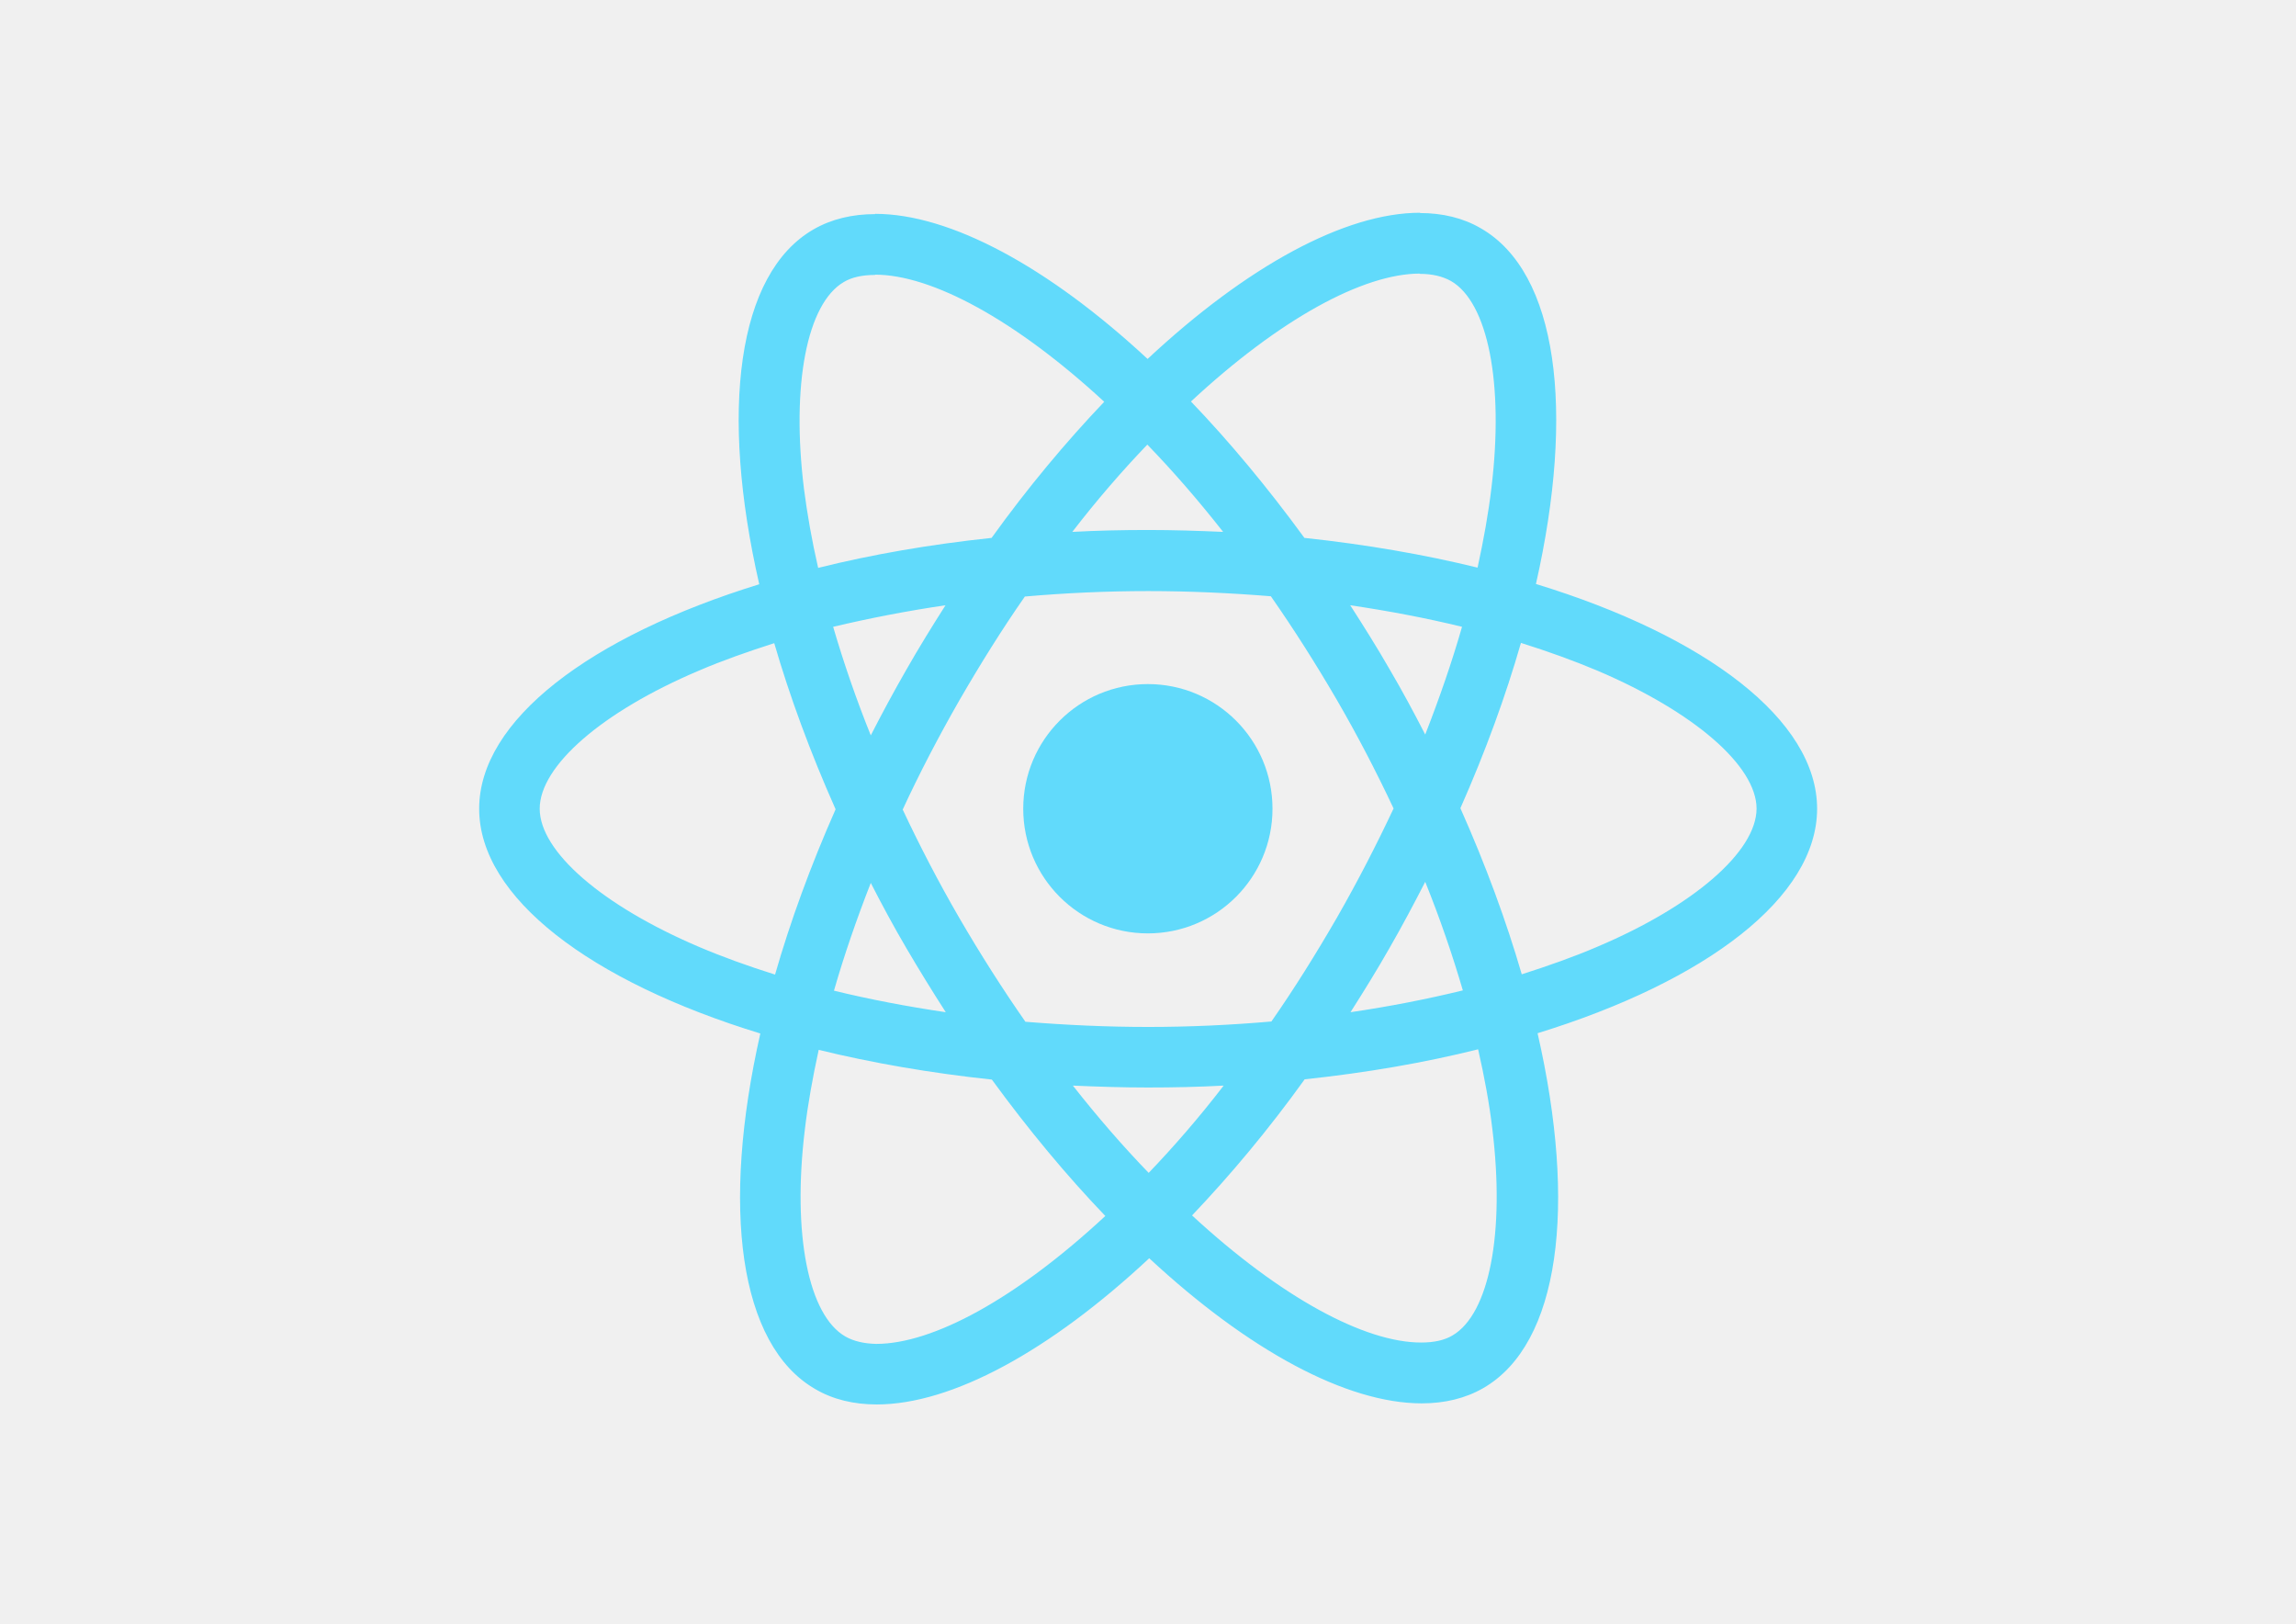
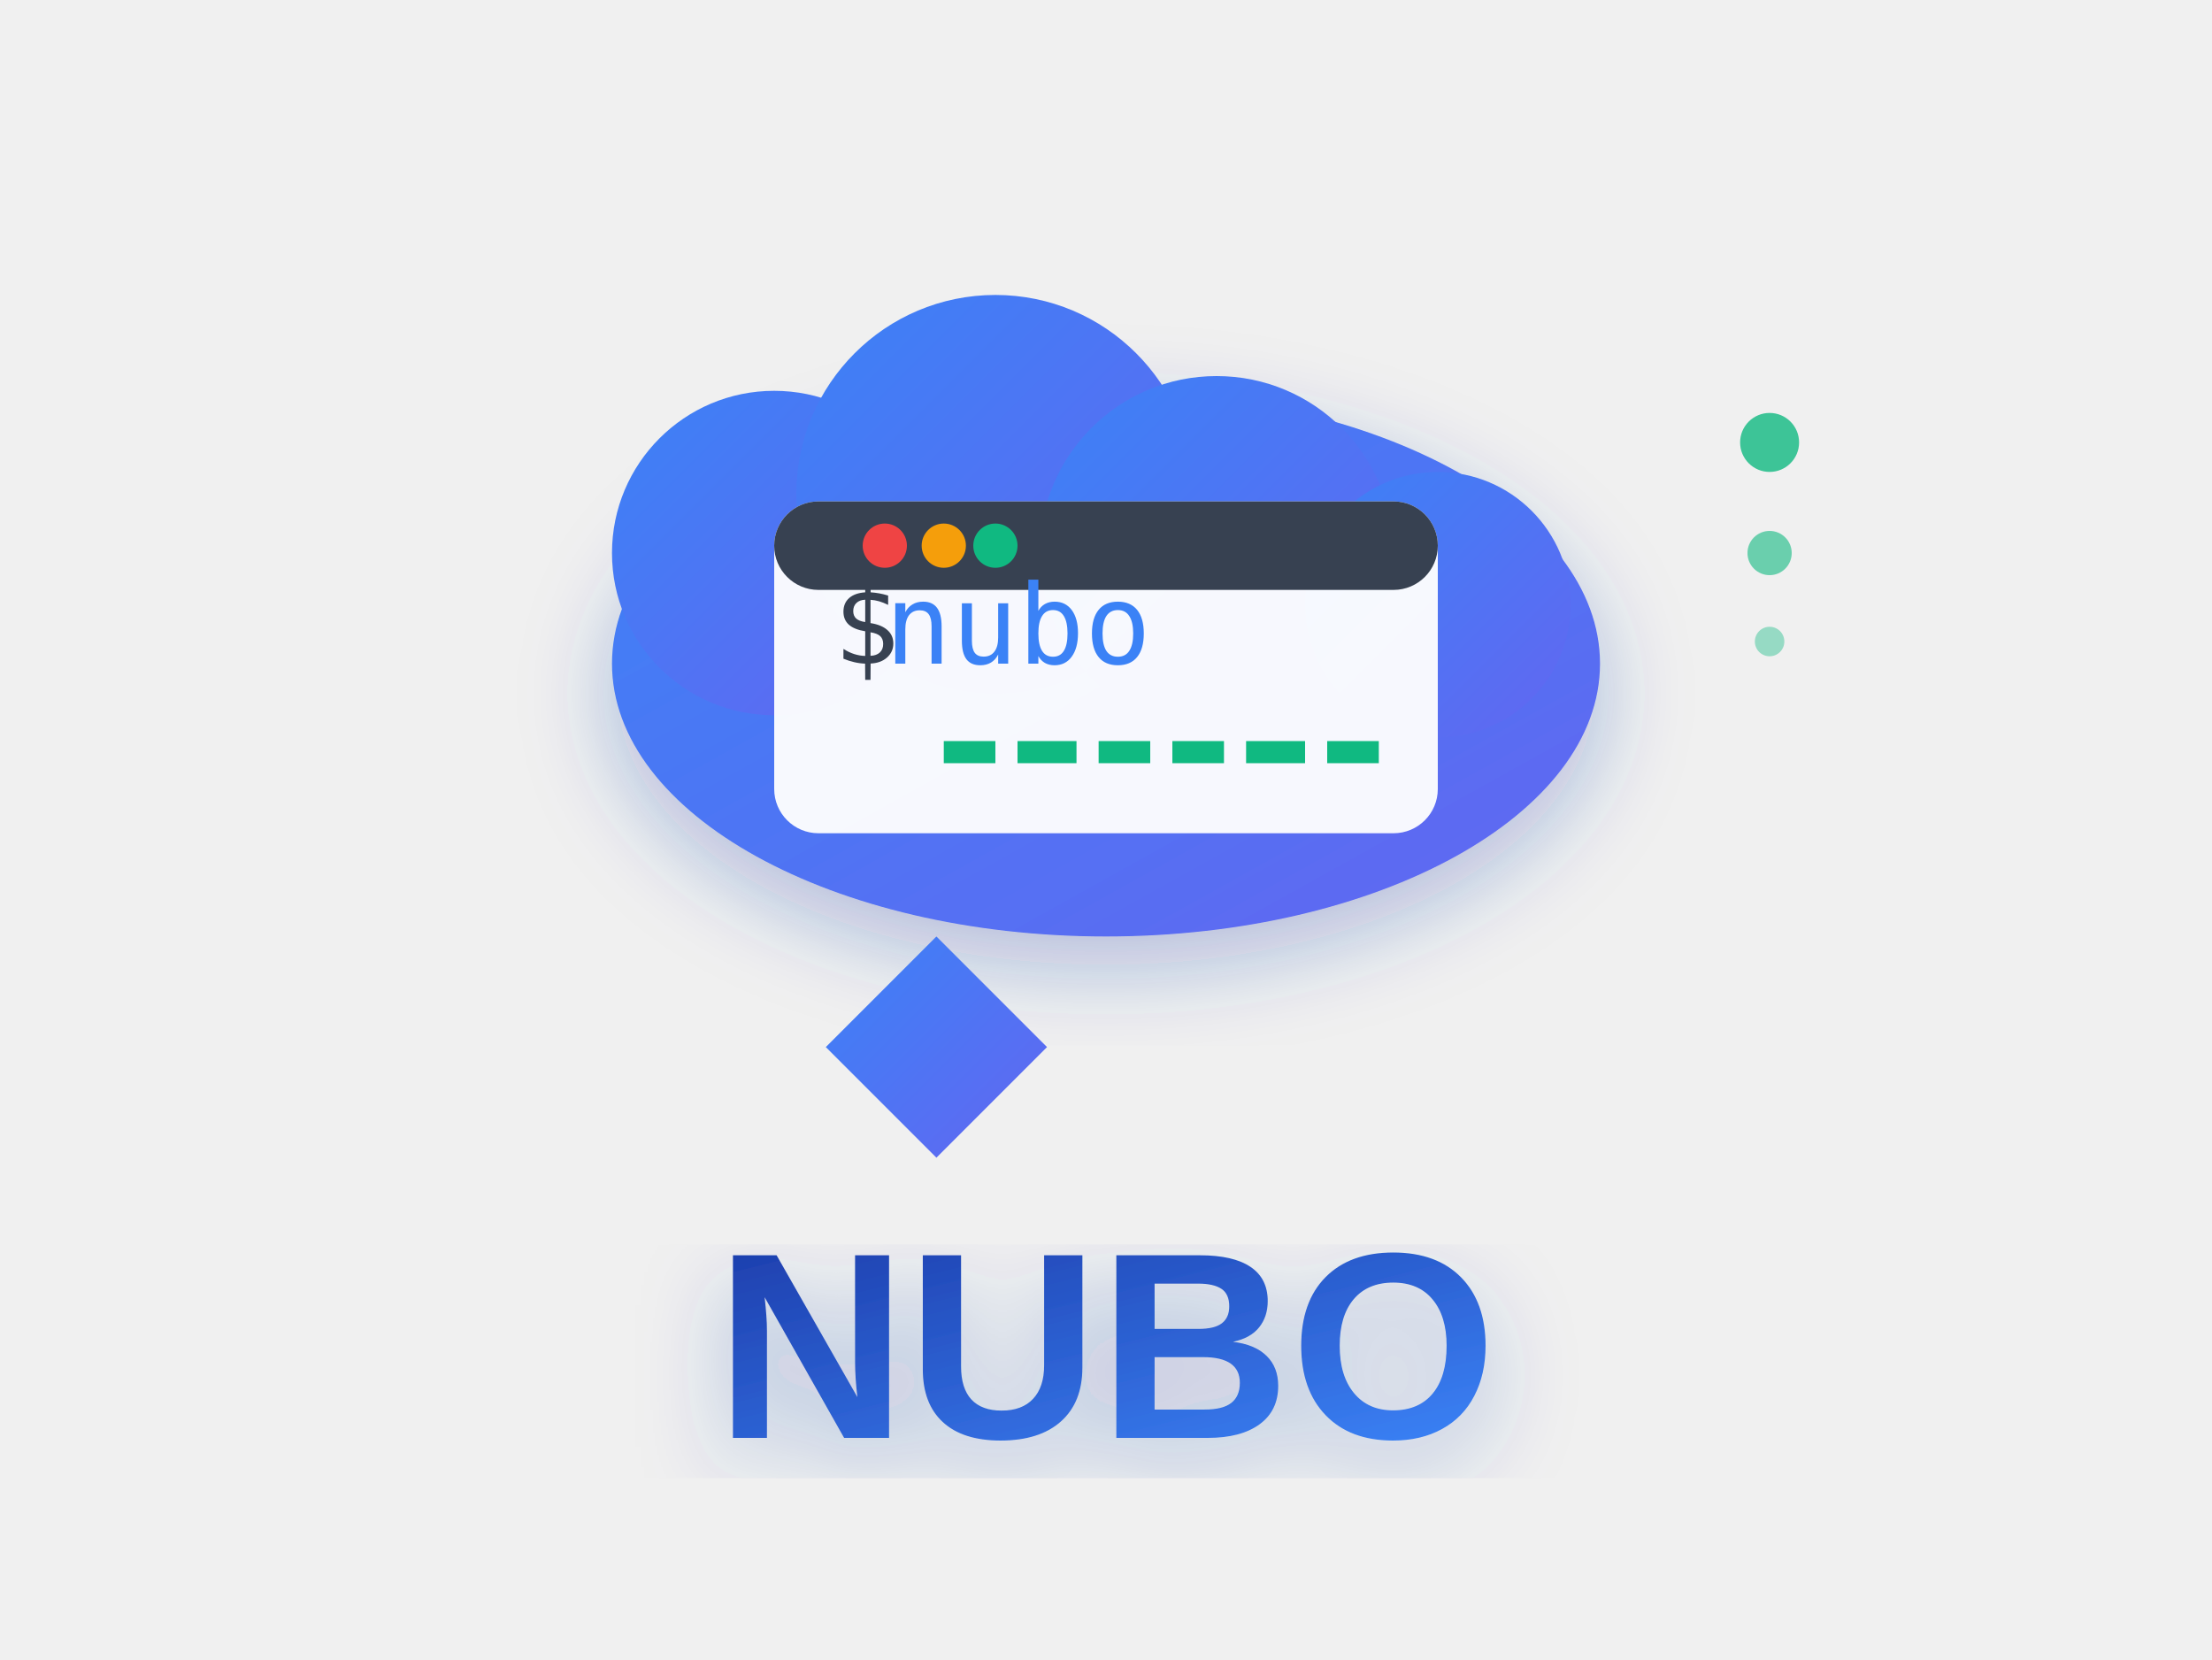
- <svg xmlns="http://www.w3.org/2000/svg" viewBox="0 0 841.9 595.3">
-   <g fill="#61DAFB">
-     <path d="M666.3 296.5c0-32.5-40.7-63.3-103.1-82.4 14.4-63.6 8-114.2-20.2-130.4-6.5-3.8-14.1-5.6-22.4-5.6v22.3c4.6 0 8.3.9 11.4 2.6 13.6 7.8 19.5 37.5 14.9 75.7-1.1 9.4-2.9 19.3-5.1 29.4-19.6-4.8-41-8.5-63.5-10.9-13.5-18.5-27.5-35.3-41.6-50 32.6-30.3 63.2-46.9 84-46.9V78c-27.5 0-63.5 19.6-99.9 53.6-36.4-33.8-72.4-53.2-99.9-53.2v22.3c20.7 0 51.4 16.5 84 46.6-14 14.7-28 31.4-41.3 49.9-22.6 2.4-44 6.1-63.6 11-2.3-10-4-19.7-5.2-29-4.7-38.2 1.1-67.9 14.6-75.8 3-1.8 6.9-2.6 11.5-2.6V78.5c-8.4 0-16 1.8-22.6 5.6-28.1 16.2-34.4 66.7-19.9 130.1-62.2 19.2-102.7 49.9-102.7 82.3 0 32.5 40.7 63.3 103.1 82.4-14.4 63.6-8 114.2 20.2 130.4 6.5 3.8 14.1 5.6 22.5 5.6 27.5 0 63.5-19.6 99.9-53.6 36.4 33.8 72.4 53.2 99.9 53.2 8.4 0 16-1.8 22.6-5.6 28.1-16.2 34.4-66.7 19.9-130.1 62-19.1 102.5-49.9 102.5-82.3zm-130.2-66.7c-3.7 12.9-8.3 26.2-13.5 39.5-4.1-8-8.4-16-13.1-24-4.6-8-9.5-15.8-14.4-23.4 14.2 2.1 27.9 4.7 41 7.9zm-45.8 106.5c-7.8 13.5-15.8 26.3-24.1 38.2-14.9 1.3-30 2-45.2 2-15.1 0-30.2-.7-45-1.9-8.3-11.9-16.4-24.6-24.2-38-7.6-13.1-14.5-26.4-20.8-39.8 6.2-13.4 13.2-26.8 20.7-39.9 7.8-13.5 15.8-26.3 24.1-38.2 14.9-1.3 30-2 45.2-2 15.1 0 30.2.7 45 1.9 8.3 11.9 16.4 24.6 24.2 38 7.6 13.1 14.5 26.4 20.8 39.8-6.3 13.4-13.2 26.8-20.7 39.9zm32.3-13c5.4 13.4 10 26.8 13.8 39.8-13.1 3.2-26.9 5.9-41.2 8 4.9-7.7 9.8-15.6 14.4-23.7 4.6-8 8.9-16.1 13-24.1zM421.2 430c-9.3-9.6-18.6-20.3-27.8-32 9 .4 18.2.7 27.5.7 9.4 0 18.7-.2 27.8-.7-9 11.7-18.3 22.4-27.5 32zm-74.4-58.9c-14.2-2.1-27.9-4.7-41-7.9 3.7-12.9 8.3-26.2 13.5-39.5 4.1 8 8.4 16 13.1 24 4.7 8 9.5 15.8 14.4 23.4zM420.7 163c9.3 9.6 18.6 20.3 27.8 32-9-.4-18.2-.7-27.5-.7-9.4 0-18.7.2-27.8.7 9-11.7 18.3-22.4 27.5-32zm-74 58.9c-4.9 7.7-9.8 15.6-14.4 23.7-4.6 8-8.9 16-13 24-5.4-13.4-10-26.8-13.8-39.8 13.1-3.1 26.9-5.8 41.2-7.9zm-90.5 125.2c-35.4-15.1-58.3-34.9-58.3-50.6 0-15.7 22.9-35.6 58.3-50.6 8.6-3.7 18-7 27.7-10.1 5.7 19.6 13.2 40 22.5 60.9-9.2 20.8-16.6 41.1-22.2 60.6-9.9-3.1-19.3-6.5-28-10.2zM310 490c-13.6-7.8-19.5-37.5-14.9-75.7 1.1-9.4 2.9-19.3 5.1-29.4 19.6 4.8 41 8.5 63.5 10.9 13.5 18.5 27.5 35.3 41.6 50-32.6 30.3-63.2 46.9-84 46.9-4.5-.1-8.3-1-11.3-2.7zm237.2-76.2c4.7 38.2-1.1 67.9-14.6 75.8-3 1.8-6.9 2.6-11.5 2.6-20.7 0-51.4-16.5-84-46.6 14-14.7 28-31.4 41.3-49.9 22.6-2.4 44-6.1 63.6-11 2.3 10.1 4.1 19.8 5.2 29.1zm38.5-66.7c-8.6 3.7-18 7-27.7 10.1-5.7-19.6-13.2-40-22.5-60.9 9.2-20.8 16.6-41.1 22.2-60.6 9.9 3.1 19.3 6.5 28.1 10.2 35.4 15.1 58.3 34.9 58.3 50.6-.1 15.7-23 35.6-58.4 50.6zM320.8 78.4z" />
-     <circle cx="420.9" cy="296.5" r="45.7" />
-     <path d="M520.5 78.1z" />
+ <svg xmlns="http://www.w3.org/2000/svg" viewBox="0 0 300 225">
+   <defs>
+     <linearGradient id="cloudGradient" x1="0%" y1="0%" x2="100%" y2="100%">
+       <stop offset="0%" style="stop-color:#3B82F6;stop-opacity:1" />
+       <stop offset="100%" style="stop-color:#6366F1;stop-opacity:1" />
+     </linearGradient>
+     <linearGradient id="textGradient" x1="0%" y1="0%" x2="100%" y2="100%">
+       <stop offset="0%" style="stop-color:#1E40AF;stop-opacity:1" />
+       <stop offset="100%" style="stop-color:#3B82F6;stop-opacity:1" />
+     </linearGradient>
+     <filter id="shadow" x="-20%" y="-20%" width="140%" height="140%">
+       <feDropShadow dx="0" dy="4" stdDeviation="6" flood-color="#1E40AF" flood-opacity="0.3" />
+     </filter>
+   </defs>
+   <ellipse cx="150" cy="90" rx="67" ry="37" fill="url(#cloudGradient)" filter="url(#shadow)" />
+   <circle cx="105" cy="75" r="22" fill="url(#cloudGradient)" />
+   <circle cx="135" cy="67" r="27" fill="url(#cloudGradient)" />
+   <circle cx="165" cy="75" r="24" fill="url(#cloudGradient)" />
+   <circle cx="195" cy="82" r="18" fill="url(#cloudGradient)" />
+   <path d="M127 127 L112 142 L127 157 L142 142 Z" fill="url(#cloudGradient)" />
+   <g transform="translate(150, 90)">
+     <rect x="-45" y="-22" width="90" height="45" rx="6" fill="white" opacity="0.95" />
+     <rect x="-45" y="-22" width="90" height="12" rx="6" fill="#374151" />
+     <circle cx="-30" cy="-16" r="3" fill="#EF4444" />
+     <circle cx="-22" cy="-16" r="3" fill="#F59E0B" />
+     <circle cx="-15" cy="-16" r="3" fill="#10B981" />
+     <text x="-37" y="0" font-family="monospace" font-size="15" fill="#374151">$</text>
+     <text x="-30" y="0" font-family="monospace" font-size="15" fill="#3B82F6">nubo</text>
+     <line x1="-22" y1="12" x2="-15" y2="12" stroke="#10B981" stroke-width="3" />
+     <line x1="-12" y1="12" x2="-4" y2="12" stroke="#10B981" stroke-width="3" />
+     <line x1="-1" y1="12" x2="6" y2="12" stroke="#10B981" stroke-width="3" />
+     <line x1="9" y1="12" x2="16" y2="12" stroke="#10B981" stroke-width="3" />
+     <line x1="19" y1="12" x2="27" y2="12" stroke="#10B981" stroke-width="3" />
+     <line x1="30" y1="12" x2="37" y2="12" stroke="#10B981" stroke-width="3" />
  </g>
+   <circle cx="240" cy="60" r="4" fill="#10B981" opacity="0.8">
+     <animate attributeName="opacity" values="0.8;0.3;0.8" dur="2s" repeatCount="indefinite" />
+   </circle>
+   <circle cx="240" cy="75" r="3" fill="#10B981" opacity="0.6">
+     <animate attributeName="opacity" values="0.6;0.2;0.6" dur="2s" repeatCount="indefinite" begin="0.5s" />
+   </circle>
+   <circle cx="240" cy="87" r="2" fill="#10B981" opacity="0.4">
+     <animate attributeName="opacity" values="0.4;0.1;0.4" dur="2s" repeatCount="indefinite" begin="1s" />
+   </circle>
+   <text x="150" y="195" text-anchor="middle" font-family="Arial, sans-serif" font-size="36" font-weight="bold" fill="url(#textGradient)" filter="url(#shadow)">NUBO</text>
</svg>
